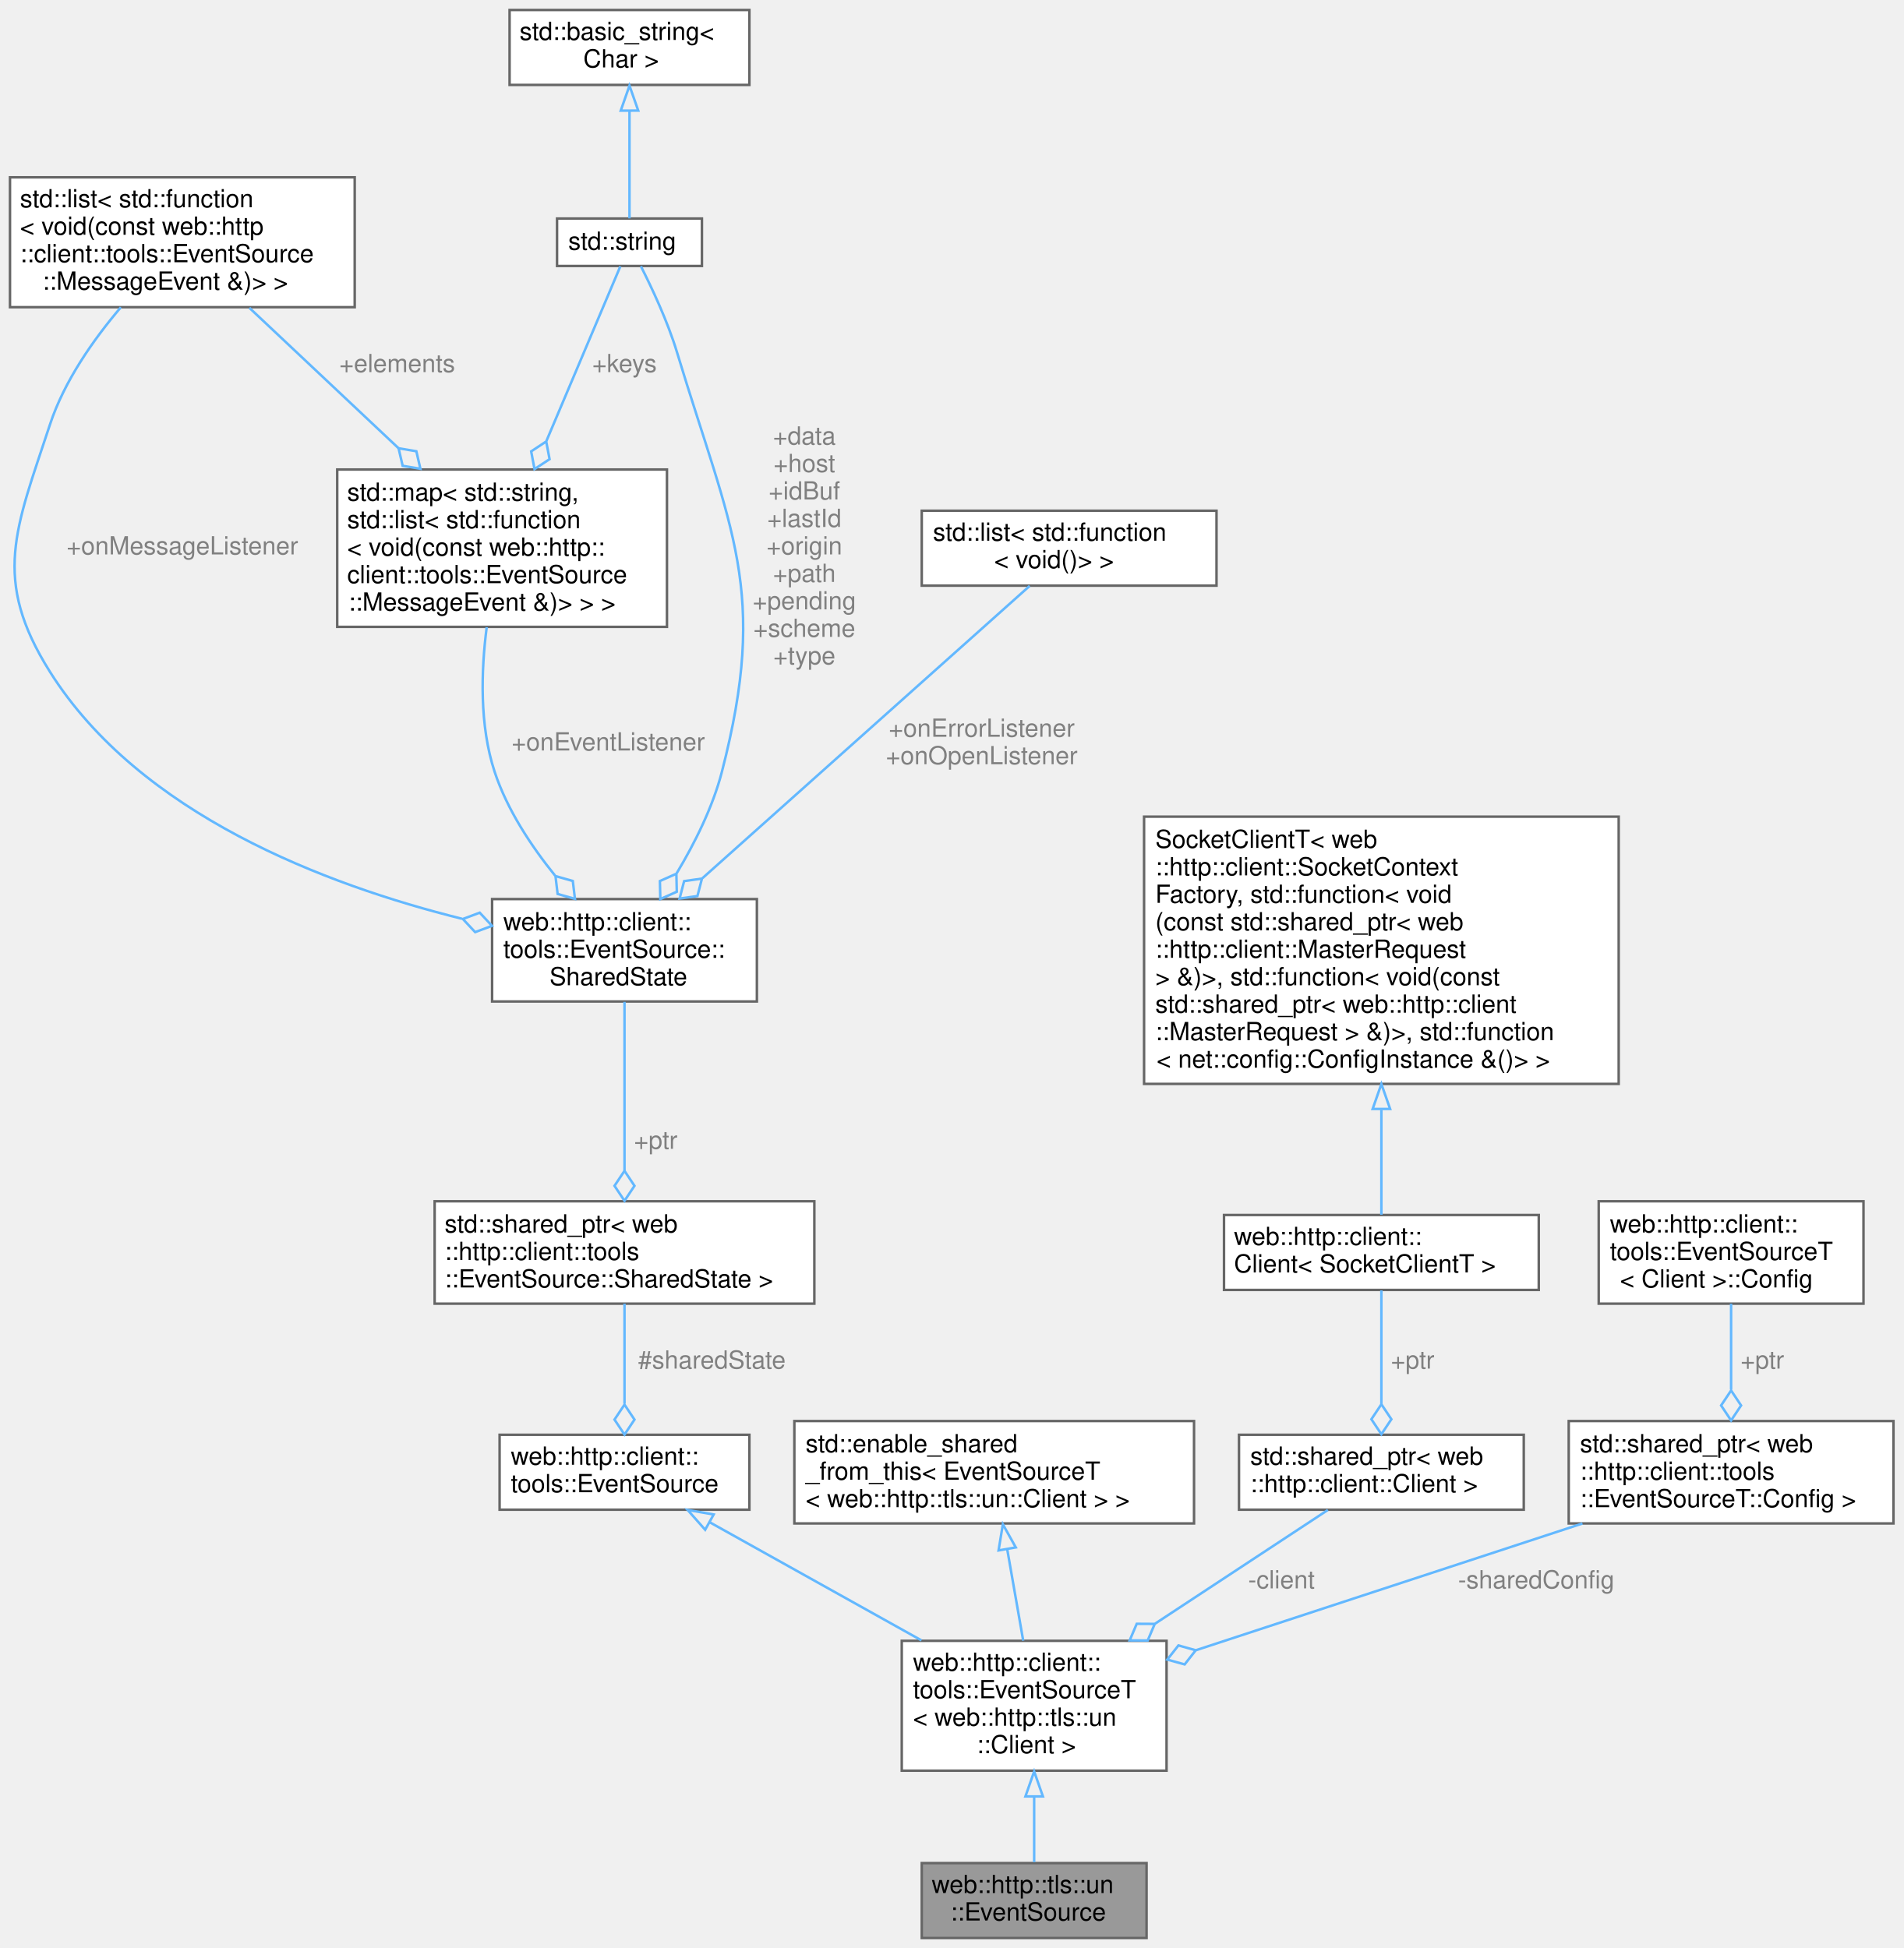
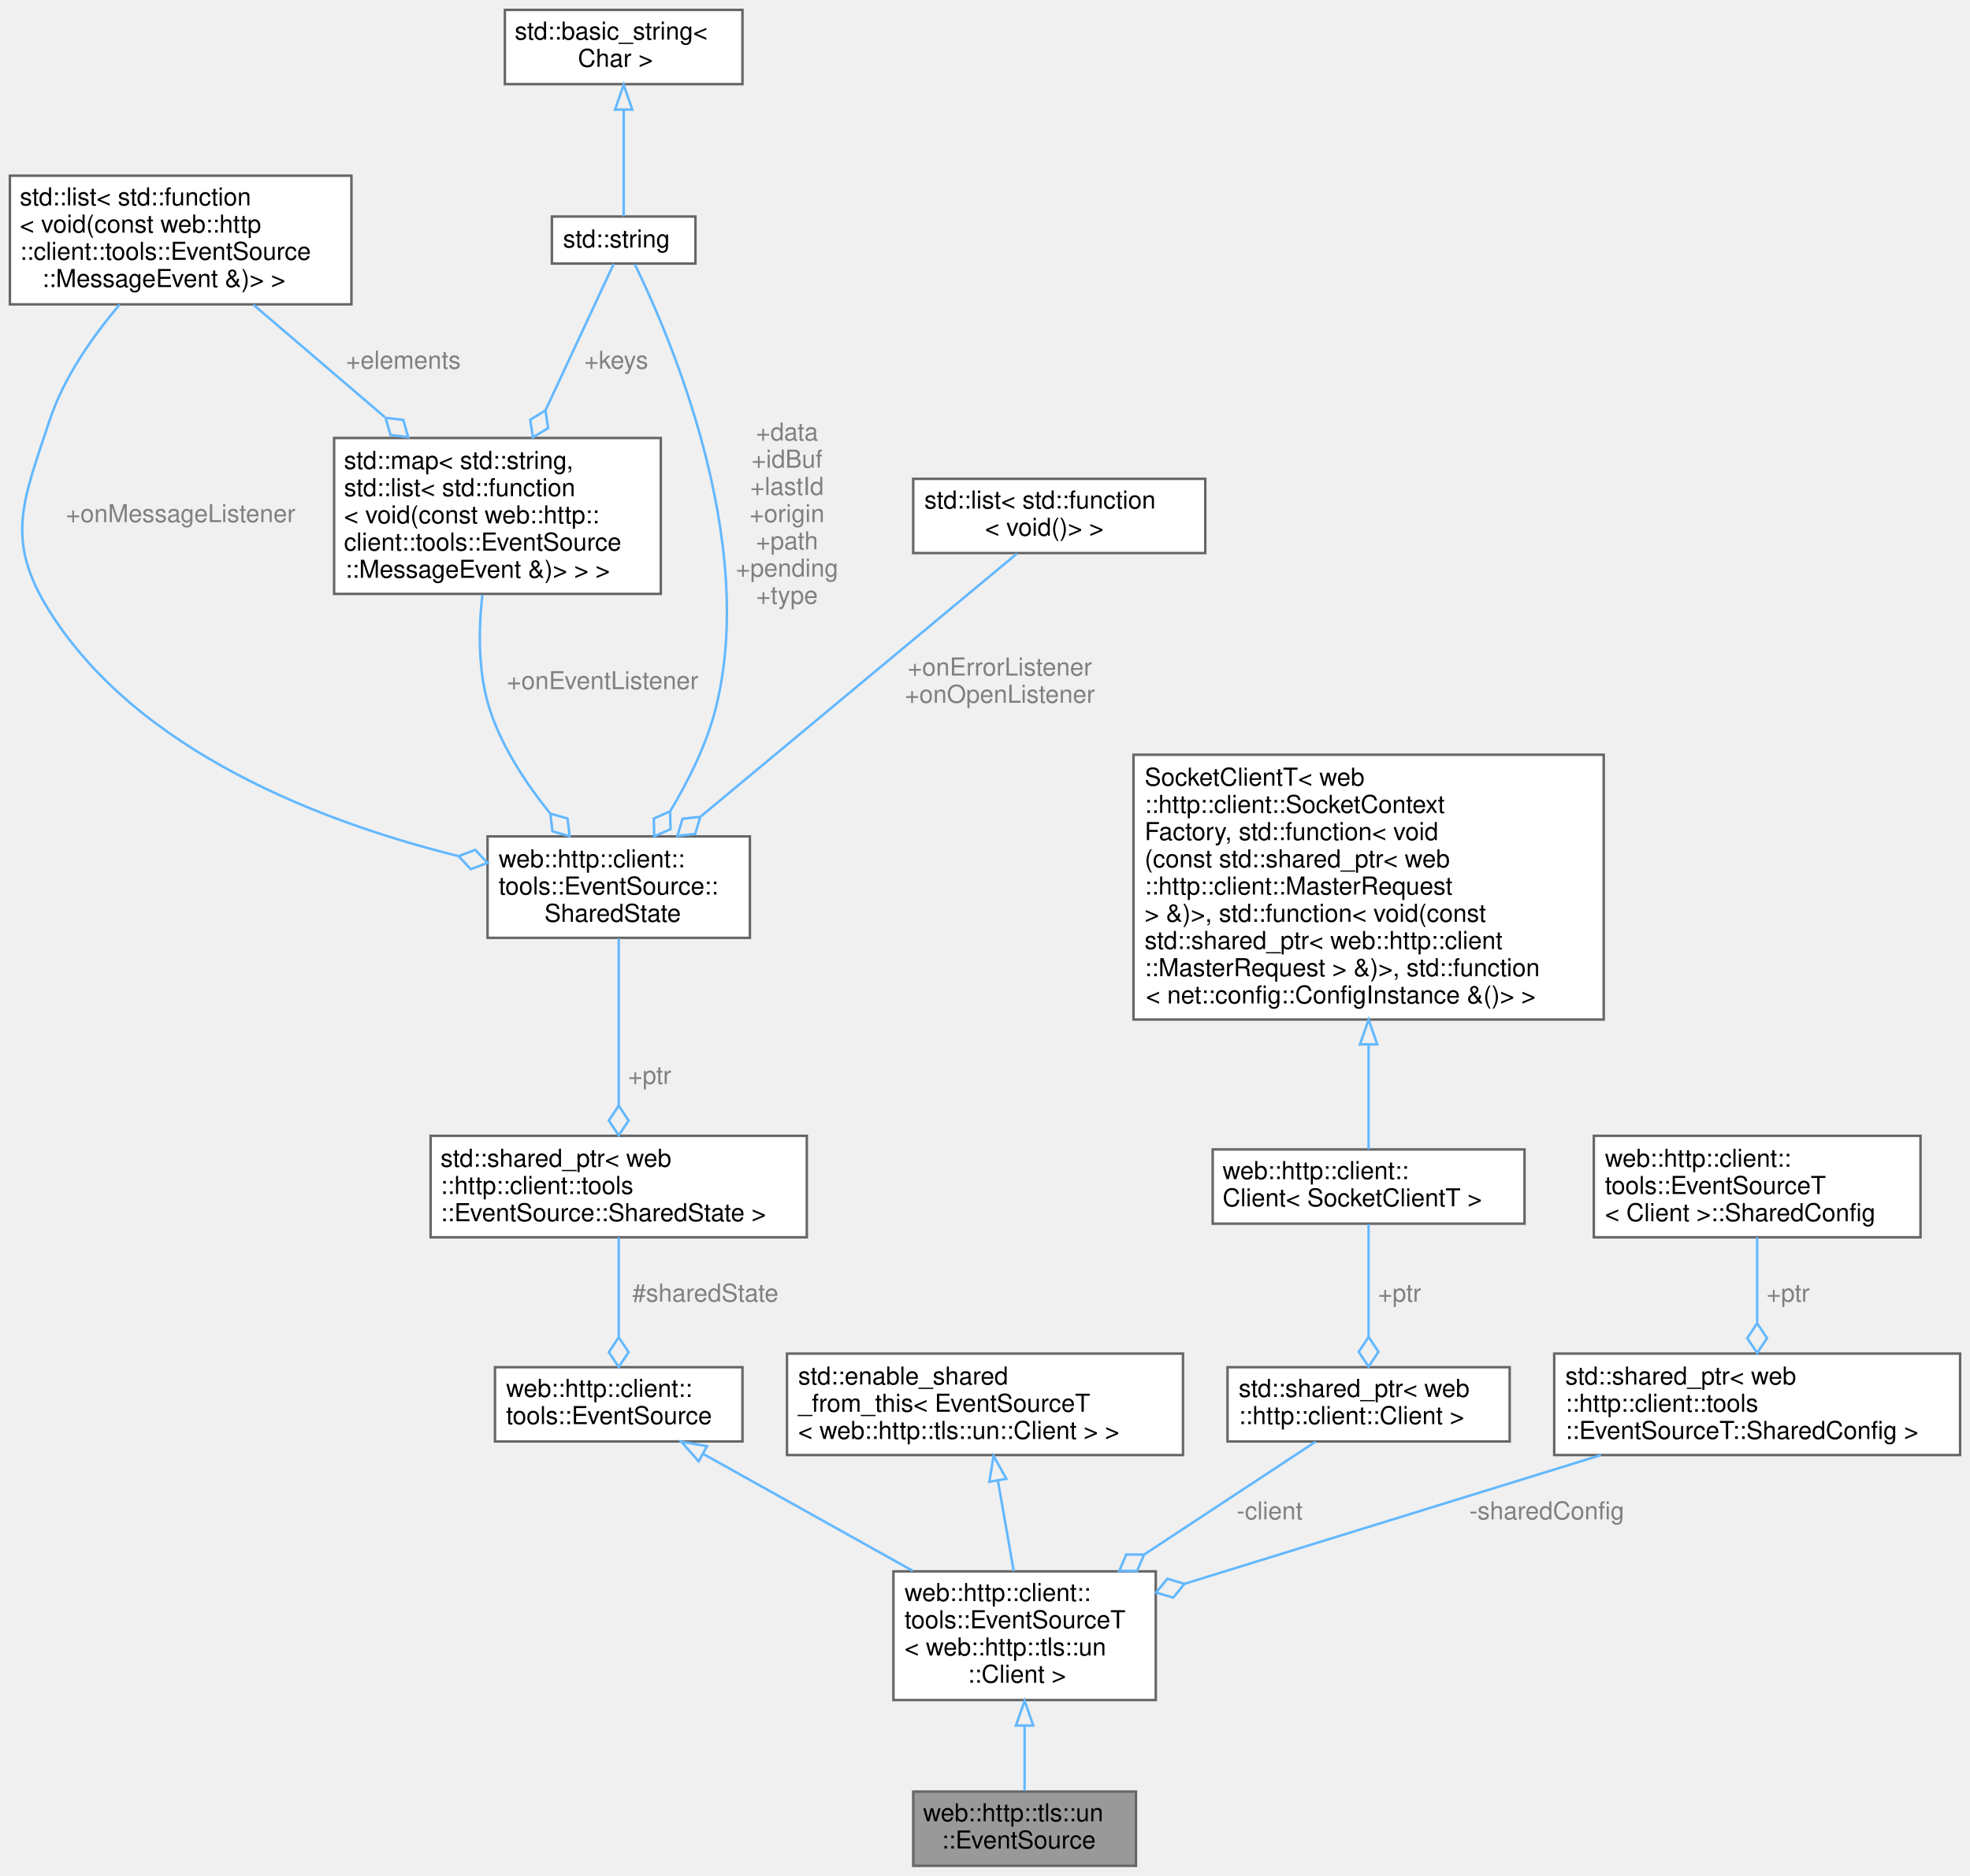
- <svg xmlns="http://www.w3.org/2000/svg" xmlns:xlink="http://www.w3.org/1999/xlink" width="762pt" height="780pt" viewBox="0.00 0.00 762.00 780.00">
-   <g id="graph0" class="graph" transform="scale(1 1) rotate(0) translate(4 776)">
+ <svg xmlns="http://www.w3.org/2000/svg" xmlns:xlink="http://www.w3.org/1999/xlink" width="796pt" height="758pt" viewBox="0.00 0.00 796.00 758.00">
+   <g id="graph0" class="graph" transform="scale(1 1) rotate(0) translate(4 754)">
    <g id="Node000001" class="node">
      <g id="a_Node000001">
        <a xlink:title=" ">
          <polygon fill="#999999" stroke="transparent" points="455,-30 365,-30 365,0 455,0 455,-30" />
          <text text-anchor="start" x="369" y="-18" font-family="Helvetica,sans-Serif" font-size="10.00">web::http::tls::un</text>
          <text text-anchor="start" x="376.5" y="-7" font-family="Helvetica,sans-Serif" font-size="10.00">::EventSource</text>
          <polygon fill="none" stroke="#666666" points="365,0 365,-30 455,-30 455,0 365,0" />
        </a>
      </g>
    </g>
    <g id="Node000002" class="node">
      <g id="a_Node000002">
        <a xlink:href="classweb_1_1http_1_1client_1_1tools_1_1EventSourceT.html" target="_top" xlink:title=" ">
          <polygon fill="white" stroke="transparent" points="463,-119 357,-119 357,-67 463,-67 463,-119" />
          <text text-anchor="start" x="361.5" y="-107" font-family="Helvetica,sans-Serif" font-size="10.00">web::http::client::</text>
          <text text-anchor="start" x="361.5" y="-96" font-family="Helvetica,sans-Serif" font-size="10.00">tools::EventSourceT</text>
          <text text-anchor="start" x="361.5" y="-85" font-family="Helvetica,sans-Serif" font-size="10.00">&lt; web::http::tls::un</text>
          <text text-anchor="start" x="387" y="-74" font-family="Helvetica,sans-Serif" font-size="10.00">::Client &gt;</text>
          <polygon fill="none" stroke="#666666" points="357,-67 357,-119 463,-119 463,-67 357,-67" />
        </a>
      </g>
    </g>
    <g id="edge1_Node000001_Node000002" class="edge">
      <g id="a_edge1_Node000001_Node000002">
        <a xlink:title=" ">
          <path fill="none" stroke="#63b8ff" d="M410,-56.46C410,-47.22 410,-37.78 410,-30.35" />
          <polygon fill="none" stroke="#63b8ff" points="406.5,-56.69 410,-66.69 413.5,-56.69 406.5,-56.69" />
        </a>
      </g>
    </g>
    <g id="Node000003" class="node">
      <g id="a_Node000003">
        <a xlink:href="classweb_1_1http_1_1client_1_1tools_1_1EventSource.html" target="_top" xlink:title=" ">
          <polygon fill="white" stroke="transparent" points="296,-201.5 196,-201.5 196,-171.5 296,-171.5 296,-201.5" />
          <text text-anchor="start" x="200.5" y="-189.5" font-family="Helvetica,sans-Serif" font-size="10.00">web::http::client::</text>
          <text text-anchor="start" x="200.5" y="-178.5" font-family="Helvetica,sans-Serif" font-size="10.00">tools::EventSource</text>
          <polygon fill="none" stroke="#666666" points="196,-171.5 196,-201.5 296,-201.5 296,-171.5 196,-171.5" />
        </a>
      </g>
    </g>
    <g id="edge2_Node000002_Node000003" class="edge">
      <g id="a_edge2_Node000002_Node000003">
        <a xlink:title=" ">
          <path fill="none" stroke="#63b8ff" d="M280.22,-166.41C304.78,-152.7 338.14,-134.09 364.88,-119.17" />
          <polygon fill="none" stroke="#63b8ff" points="278.29,-163.47 271.27,-171.4 281.7,-169.59 278.29,-163.47" />
        </a>
      </g>
    </g>
    <g id="Node000004" class="node">
      <g id="a_Node000004">
        <a xlink:title=" ">
          <polygon fill="white" stroke="transparent" points="322,-295 170,-295 170,-254 322,-254 322,-295" />
          <text text-anchor="start" x="174" y="-282.5" font-family="Helvetica,sans-Serif" font-size="10.00">std::shared_ptr&lt; web</text>
          <text text-anchor="start" x="174" y="-271.5" font-family="Helvetica,sans-Serif" font-size="10.00">::http::client::tools</text>
          <text text-anchor="start" x="174" y="-260.5" font-family="Helvetica,sans-Serif" font-size="10.00">::EventSource::SharedState &gt;</text>
          <polygon fill="none" stroke="#666666" points="170,-254 170,-295 322,-295 322,-254 170,-254" />
        </a>
      </g>
    </g>
    <g id="edge3_Node000003_Node000004" class="edge">
      <g id="a_edge3_Node000003_Node000004">
        <a xlink:title=" ">
          <path fill="none" stroke="#63b8ff" d="M246,-253.99C246,-242.14 246,-226.87 246,-213.95" />
          <polygon fill="none" stroke="#63b8ff" points="246,-213.58 242,-207.58 246,-201.58 250,-207.58 246,-213.58" />
        </a>
      </g>
      <text text-anchor="middle" x="281" y="-228" font-family="Helvetica,sans-Serif" font-size="10.00" fill="grey"> #sharedState</text>
    </g>
    <g id="Node000005" class="node">
      <g id="a_Node000005">
        <a xlink:href="structweb_1_1http_1_1client_1_1tools_1_1EventSource_1_1SharedState.html" target="_top" xlink:title=" ">
          <polygon fill="white" stroke="transparent" points="299,-416 193,-416 193,-375 299,-375 299,-416" />
          <text text-anchor="start" x="197.5" y="-403.5" font-family="Helvetica,sans-Serif" font-size="10.00">web::http::client::</text>
          <text text-anchor="start" x="197.5" y="-392.5" font-family="Helvetica,sans-Serif" font-size="10.00">tools::EventSource::</text>
          <text text-anchor="start" x="216" y="-381.5" font-family="Helvetica,sans-Serif" font-size="10.00">SharedState</text>
          <polygon fill="none" stroke="#666666" points="193,-375 193,-416 299,-416 299,-375 193,-375" />
        </a>
      </g>
    </g>
    <g id="edge4_Node000004_Node000005" class="edge">
      <g id="a_edge4_Node000004_Node000005">
        <a xlink:title=" ">
          <path fill="none" stroke="#63b8ff" d="M246,-374.85C246,-356.5 246,-328.81 246,-307.31" />
          <polygon fill="none" stroke="#63b8ff" points="246,-307.18 242,-301.18 246,-295.18 250,-301.18 246,-307.18" />
        </a>
      </g>
      <text text-anchor="middle" x="258.5" y="-316" font-family="Helvetica,sans-Serif" font-size="10.00" fill="grey"> +ptr</text>
    </g>
    <g id="Node000006" class="node">
      <g id="a_Node000006">
        <a xlink:title=" ">
-           <polygon fill="white" stroke="transparent" points="138,-705 0,-705 0,-653 138,-653 138,-705" />
-           <text text-anchor="start" x="4" y="-693" font-family="Helvetica,sans-Serif" font-size="10.00">std::list&lt; std::function</text>
-           <text text-anchor="start" x="4" y="-682" font-family="Helvetica,sans-Serif" font-size="10.00">&lt; void(const web::http</text>
-           <text text-anchor="start" x="4" y="-671" font-family="Helvetica,sans-Serif" font-size="10.00">::client::tools::EventSource</text>
-           <text text-anchor="start" x="13" y="-660" font-family="Helvetica,sans-Serif" font-size="10.00">::MessageEvent &amp;)&gt; &gt;</text>
-           <polygon fill="none" stroke="#666666" points="0,-653 0,-705 138,-705 138,-653 0,-653" />
+           <polygon fill="white" stroke="transparent" points="138,-683 0,-683 0,-631 138,-631 138,-683" />
+           <text text-anchor="start" x="4" y="-671" font-family="Helvetica,sans-Serif" font-size="10.00">std::list&lt; std::function</text>
+           <text text-anchor="start" x="4" y="-660" font-family="Helvetica,sans-Serif" font-size="10.00">&lt; void(const web::http</text>
+           <text text-anchor="start" x="4" y="-649" font-family="Helvetica,sans-Serif" font-size="10.00">::client::tools::EventSource</text>
+           <text text-anchor="start" x="13" y="-638" font-family="Helvetica,sans-Serif" font-size="10.00">::MessageEvent &amp;)&gt; &gt;</text>
+           <polygon fill="none" stroke="#666666" points="0,-631 0,-683 138,-683 138,-631 0,-631" />
        </a>
      </g>
    </g>
    <g id="edge5_Node000005_Node000006" class="edge">
      <g id="a_edge5_Node000005_Node000006">
        <a xlink:title=" ">
-           <path fill="none" stroke="#63b8ff" d="M44.38,-652.96C33.42,-640.06 21.71,-623.4 16,-606 2.27,-564.2 -7.43,-544.25 16,-507 51.91,-449.91 126.44,-421.65 180.97,-408.11" />
+           <path fill="none" stroke="#63b8ff" d="M44.38,-630.96C33.42,-618.06 21.71,-601.4 16,-584 5.32,-551.49 -2.22,-535.97 16,-507 51.91,-449.91 126.44,-421.65 180.97,-408.11" />
          <polygon fill="none" stroke="#63b8ff" points="181.29,-408.03 186.21,-402.77 192.97,-405.28 188.05,-410.55 181.29,-408.03" />
        </a>
      </g>
-       <text text-anchor="middle" x="69" y="-554" font-family="Helvetica,sans-Serif" font-size="10.00" fill="grey"> +onMessageListener</text>
+       <text text-anchor="middle" x="69" y="-543" font-family="Helvetica,sans-Serif" font-size="10.00" fill="grey"> +onMessageListener</text>
    </g>
    <g id="Node000007" class="node">
      <g id="a_Node000007">
        <a xlink:title=" ">
-           <polygon fill="white" stroke="transparent" points="263,-588 131,-588 131,-525 263,-525 263,-588" />
-           <text text-anchor="start" x="135" y="-575.5" font-family="Helvetica,sans-Serif" font-size="10.00">std::map&lt; std::string,</text>
-           <text text-anchor="start" x="135" y="-564.5" font-family="Helvetica,sans-Serif" font-size="10.00"> std::list&lt; std::function</text>
-           <text text-anchor="start" x="135" y="-553.5" font-family="Helvetica,sans-Serif" font-size="10.00">&lt; void(const web::http::</text>
-           <text text-anchor="start" x="135" y="-542.5" font-family="Helvetica,sans-Serif" font-size="10.00">client::tools::EventSource</text>
-           <text text-anchor="start" x="135.5" y="-531.5" font-family="Helvetica,sans-Serif" font-size="10.00">::MessageEvent &amp;)&gt; &gt; &gt;</text>
-           <polygon fill="none" stroke="#666666" points="131,-525 131,-588 263,-588 263,-525 131,-525" />
+           <polygon fill="white" stroke="transparent" points="263,-577 131,-577 131,-514 263,-514 263,-577" />
+           <text text-anchor="start" x="135" y="-564.5" font-family="Helvetica,sans-Serif" font-size="10.00">std::map&lt; std::string,</text>
+           <text text-anchor="start" x="135" y="-553.5" font-family="Helvetica,sans-Serif" font-size="10.00"> std::list&lt; std::function</text>
+           <text text-anchor="start" x="135" y="-542.5" font-family="Helvetica,sans-Serif" font-size="10.00">&lt; void(const web::http::</text>
+           <text text-anchor="start" x="135" y="-531.5" font-family="Helvetica,sans-Serif" font-size="10.00">client::tools::EventSource</text>
+           <text text-anchor="start" x="135.5" y="-520.5" font-family="Helvetica,sans-Serif" font-size="10.00">::MessageEvent &amp;)&gt; &gt; &gt;</text>
+           <polygon fill="none" stroke="#666666" points="131,-514 131,-577 263,-577 263,-514 131,-514" />
        </a>
      </g>
    </g>
    <g id="edge9_Node000007_Node000006" class="edge">
      <g id="a_edge9_Node000007_Node000006">
        <a xlink:title=" ">
-           <path fill="none" stroke="#63b8ff" d="M95.83,-652.74C113.12,-636.46 135.96,-614.97 155.55,-596.52" />
-           <polygon fill="none" stroke="#63b8ff" points="155.56,-596.51 157.19,-589.49 164.3,-588.29 162.67,-595.31 155.56,-596.51" />
-         </a>
-       </g>
-       <text text-anchor="middle" x="155" y="-627" font-family="Helvetica,sans-Serif" font-size="10.00" fill="grey"> +elements</text>
+           <path fill="none" stroke="#63b8ff" d="M98.37,-630.88C114.06,-617.45 133.73,-600.63 151.37,-585.54" />
+           <polygon fill="none" stroke="#63b8ff" points="151.8,-585.17 153.76,-578.23 160.92,-577.37 158.96,-584.31 151.8,-585.17" />
+         </a>
+       </g>
+       <text text-anchor="middle" x="159" y="-605" font-family="Helvetica,sans-Serif" font-size="10.00" fill="grey"> +elements</text>
    </g>
    <g id="edge6_Node000005_Node000007" class="edge">
      <g id="a_edge6_Node000005_Node000007">
        <a xlink:title=" ">
-           <path fill="none" stroke="#63b8ff" d="M190.84,-524.86C188.59,-507.47 187.9,-485.55 194,-467 198.97,-451.88 208.58,-437.33 218.19,-425.42" />
+           <path fill="none" stroke="#63b8ff" d="M190.91,-513.63C189.28,-499.14 189.12,-481.84 194,-467 198.97,-451.88 208.58,-437.33 218.19,-425.42" />
          <polygon fill="none" stroke="#63b8ff" points="218.37,-425.21 219.23,-418.05 226.17,-416.08 225.31,-423.24 218.37,-425.21" />
        </a>
      </g>
      <text text-anchor="middle" x="239.5" y="-475.5" font-family="Helvetica,sans-Serif" font-size="10.00" fill="grey"> +onEventListener</text>
    </g>
    <g id="Node000008" class="node">
      <g id="a_Node000008">
        <a xlink:title=" ">
-           <polygon fill="white" stroke="transparent" points="277,-688.5 219,-688.5 219,-669.5 277,-669.5 277,-688.5" />
-           <text text-anchor="start" x="223.5" y="-676" font-family="Helvetica,sans-Serif" font-size="10.00">std::string</text>
-           <polygon fill="none" stroke="#666666" points="219,-669.5 219,-688.5 277,-688.5 277,-669.5 219,-669.5" />
+           <polygon fill="white" stroke="transparent" points="277,-666.5 219,-666.5 219,-647.5 277,-647.5 277,-666.5" />
+           <text text-anchor="start" x="223.5" y="-654" font-family="Helvetica,sans-Serif" font-size="10.00">std::string</text>
+           <polygon fill="none" stroke="#666666" points="219,-647.5 219,-666.5 277,-666.5 277,-647.5 219,-647.5" />
        </a>
      </g>
    </g>
    <g id="edge11_Node000005_Node000008" class="edge">
      <g id="a_edge11_Node000005_Node000008">
        <a xlink:title=" ">
-           <path fill="none" stroke="#63b8ff" d="M252.58,-669.35C256.91,-660.83 263.27,-647.34 267,-635 288.72,-563.12 303.77,-539.71 285,-467 281.33,-452.79 274.12,-438.39 266.89,-426.34" />
+           <path fill="none" stroke="#63b8ff" d="M252.47,-647.25C265.72,-620.21 302.72,-535.63 285,-467 281.33,-452.79 274.12,-438.39 266.89,-426.34" />
          <polygon fill="none" stroke="#63b8ff" points="266.77,-426.15 260.17,-423.22 260.34,-416.01 266.93,-418.94 266.77,-426.15" />
        </a>
      </g>
-       <text text-anchor="middle" x="318" y="-598" font-family="Helvetica,sans-Serif" font-size="10.00" fill="grey"> +data</text>
-       <text text-anchor="middle" x="318" y="-587" font-family="Helvetica,sans-Serif" font-size="10.00" fill="grey">+host</text>
-       <text text-anchor="middle" x="318" y="-576" font-family="Helvetica,sans-Serif" font-size="10.00" fill="grey">+idBuf</text>
-       <text text-anchor="middle" x="318" y="-565" font-family="Helvetica,sans-Serif" font-size="10.00" fill="grey">+lastId</text>
-       <text text-anchor="middle" x="318" y="-554" font-family="Helvetica,sans-Serif" font-size="10.00" fill="grey">+origin</text>
-       <text text-anchor="middle" x="318" y="-543" font-family="Helvetica,sans-Serif" font-size="10.00" fill="grey">+path</text>
-       <text text-anchor="middle" x="318" y="-532" font-family="Helvetica,sans-Serif" font-size="10.00" fill="grey">+pending</text>
-       <text text-anchor="middle" x="318" y="-521" font-family="Helvetica,sans-Serif" font-size="10.00" fill="grey">+scheme</text>
-       <text text-anchor="middle" x="318" y="-510" font-family="Helvetica,sans-Serif" font-size="10.00" fill="grey">+type</text>
+       <text text-anchor="middle" x="314" y="-576" font-family="Helvetica,sans-Serif" font-size="10.00" fill="grey"> +data</text>
+       <text text-anchor="middle" x="314" y="-565" font-family="Helvetica,sans-Serif" font-size="10.00" fill="grey">+idBuf</text>
+       <text text-anchor="middle" x="314" y="-554" font-family="Helvetica,sans-Serif" font-size="10.00" fill="grey">+lastId</text>
+       <text text-anchor="middle" x="314" y="-543" font-family="Helvetica,sans-Serif" font-size="10.00" fill="grey">+origin</text>
+       <text text-anchor="middle" x="314" y="-532" font-family="Helvetica,sans-Serif" font-size="10.00" fill="grey">+path</text>
+       <text text-anchor="middle" x="314" y="-521" font-family="Helvetica,sans-Serif" font-size="10.00" fill="grey">+pending</text>
+       <text text-anchor="middle" x="314" y="-510" font-family="Helvetica,sans-Serif" font-size="10.00" fill="grey">+type</text>
    </g>
    <g id="edge7_Node000007_Node000008" class="edge">
      <g id="a_edge7_Node000007_Node000008">
        <a xlink:title=" ">
-           <path fill="none" stroke="#63b8ff" d="M244.33,-669.33C238.19,-654.83 225.45,-624.72 214.73,-599.4" />
-           <polygon fill="none" stroke="#63b8ff" points="214.66,-599.23 208.64,-595.26 209.98,-588.18 216.01,-592.14 214.66,-599.23" />
-         </a>
-       </g>
-       <text text-anchor="middle" x="246" y="-627" font-family="Helvetica,sans-Serif" font-size="10.00" fill="grey"> +keys</text>
+           <path fill="none" stroke="#63b8ff" d="M244,-647.41C238.08,-634.7 226.6,-610.05 216.46,-588.29" />
+           <polygon fill="none" stroke="#63b8ff" points="216.39,-588.13 210.23,-584.38 211.33,-577.26 217.48,-581.01 216.39,-588.13" />
+         </a>
+       </g>
+       <text text-anchor="middle" x="245" y="-605" font-family="Helvetica,sans-Serif" font-size="10.00" fill="grey"> +keys</text>
    </g>
    <g id="Node000009" class="node">
      <g id="a_Node000009">
        <a xlink:title=" ">
-           <polygon fill="white" stroke="transparent" points="296,-772 200,-772 200,-742 296,-742 296,-772" />
-           <text text-anchor="start" x="204" y="-760" font-family="Helvetica,sans-Serif" font-size="10.00">std::basic_string&lt;</text>
-           <text text-anchor="start" x="229.5" y="-749" font-family="Helvetica,sans-Serif" font-size="10.00"> Char &gt;</text>
-           <polygon fill="none" stroke="#666666" points="200,-742 200,-772 296,-772 296,-742 200,-742" />
+           <polygon fill="white" stroke="transparent" points="296,-750 200,-750 200,-720 296,-720 296,-750" />
+           <text text-anchor="start" x="204" y="-738" font-family="Helvetica,sans-Serif" font-size="10.00">std::basic_string&lt;</text>
+           <text text-anchor="start" x="229.5" y="-727" font-family="Helvetica,sans-Serif" font-size="10.00"> Char &gt;</text>
+           <polygon fill="none" stroke="#666666" points="200,-720 200,-750 296,-750 296,-720 200,-720" />
        </a>
      </g>
    </g>
    <g id="edge8_Node000008_Node000009" class="edge">
      <g id="a_edge8_Node000008_Node000009">
        <a xlink:title=" ">
-           <path fill="none" stroke="#63b8ff" d="M248,-731.67C248,-716.9 248,-698.95 248,-688.56" />
-           <polygon fill="none" stroke="#63b8ff" points="244.5,-731.7 248,-741.7 251.5,-731.71 244.5,-731.7" />
+           <path fill="none" stroke="#63b8ff" d="M248,-709.67C248,-694.9 248,-676.95 248,-666.56" />
+           <polygon fill="none" stroke="#63b8ff" points="244.5,-709.7 248,-719.7 251.5,-709.71 244.5,-709.7" />
        </a>
      </g>
    </g>
    <g id="Node000010" class="node">
      <g id="a_Node000010">
        <a xlink:title=" ">
-           <polygon fill="white" stroke="transparent" points="483,-571.5 365,-571.5 365,-541.5 483,-541.5 483,-571.5" />
-           <text text-anchor="start" x="369.5" y="-559.5" font-family="Helvetica,sans-Serif" font-size="10.00">std::list&lt; std::function</text>
-           <text text-anchor="start" x="394" y="-548.5" font-family="Helvetica,sans-Serif" font-size="10.00">&lt; void()&gt; &gt;</text>
-           <polygon fill="none" stroke="#666666" points="365,-541.5 365,-571.5 483,-571.5 483,-541.5 365,-541.5" />
+           <polygon fill="white" stroke="transparent" points="483,-560.5 365,-560.5 365,-530.5 483,-530.5 483,-560.5" />
+           <text text-anchor="start" x="369.5" y="-548.5" font-family="Helvetica,sans-Serif" font-size="10.00">std::list&lt; std::function</text>
+           <text text-anchor="start" x="394" y="-537.5" font-family="Helvetica,sans-Serif" font-size="10.00">&lt; void()&gt; &gt;</text>
+           <polygon fill="none" stroke="#666666" points="365,-530.5 365,-560.5 483,-560.5 483,-530.5 365,-530.5" />
        </a>
      </g>
    </g>
    <g id="edge10_Node000005_Node000010" class="edge">
      <g id="a_edge10_Node000005_Node000010">
        <a xlink:title=" ">
-           <path fill="none" stroke="#63b8ff" d="M408.2,-541.39C378.87,-515.19 315.49,-458.57 277.22,-424.38" />
-           <polygon fill="none" stroke="#63b8ff" points="277.01,-424.2 269.87,-423.19 268.06,-416.21 275.2,-417.22 277.01,-424.2" />
-         </a>
-       </g>
-       <text text-anchor="middle" x="389" y="-481" font-family="Helvetica,sans-Serif" font-size="10.00" fill="grey"> +onErrorListener</text>
-       <text text-anchor="middle" x="389" y="-470" font-family="Helvetica,sans-Serif" font-size="10.00" fill="grey">+onOpenListener</text>
+           <path fill="none" stroke="#63b8ff" d="M406.93,-530.31C377.62,-505.93 317.2,-455.7 279.31,-424.19" />
+           <polygon fill="none" stroke="#63b8ff" points="278.95,-423.9 271.78,-423.14 269.73,-416.23 276.9,-416.99 278.95,-423.9" />
+         </a>
+       </g>
+       <text text-anchor="middle" x="400" y="-481" font-family="Helvetica,sans-Serif" font-size="10.00" fill="grey"> +onErrorListener</text>
+       <text text-anchor="middle" x="400" y="-470" font-family="Helvetica,sans-Serif" font-size="10.00" fill="grey">+onOpenListener</text>
    </g>
    <g id="Node000011" class="node">
      <g id="a_Node000011">
        <a xlink:title=" ">
          <polygon fill="white" stroke="transparent" points="474,-207 314,-207 314,-166 474,-166 474,-207" />
          <text text-anchor="start" x="318.5" y="-194.5" font-family="Helvetica,sans-Serif" font-size="10.00">std::enable_shared</text>
          <text text-anchor="start" x="318.5" y="-183.5" font-family="Helvetica,sans-Serif" font-size="10.00">_from_this&lt; EventSourceT</text>
          <text text-anchor="start" x="318.5" y="-172.5" font-family="Helvetica,sans-Serif" font-size="10.00">&lt; web::http::tls::un::Client &gt; &gt;</text>
          <polygon fill="none" stroke="#666666" points="314,-166 314,-207 474,-207 474,-166 314,-166" />
        </a>
      </g>
    </g>
    <g id="edge12_Node000002_Node000011" class="edge">
      <g id="a_edge12_Node000002_Node000011">
        <a xlink:title=" ">
          <path fill="none" stroke="#63b8ff" d="M399.2,-155.74C401.28,-143.89 403.64,-130.4 405.62,-119.05" />
          <polygon fill="none" stroke="#63b8ff" points="395.75,-155.19 397.47,-165.65 402.64,-156.4 395.75,-155.19" />
        </a>
      </g>
    </g>
    <g id="Node000012" class="node">
      <g id="a_Node000012">
        <a xlink:title=" ">
          <polygon fill="white" stroke="transparent" points="606,-201.5 492,-201.5 492,-171.5 606,-171.5 606,-201.5" />
          <text text-anchor="start" x="496.5" y="-189.5" font-family="Helvetica,sans-Serif" font-size="10.00">std::shared_ptr&lt; web</text>
          <text text-anchor="start" x="496.5" y="-178.5" font-family="Helvetica,sans-Serif" font-size="10.00">::http::client::Client &gt;</text>
          <polygon fill="none" stroke="#666666" points="492,-171.5 492,-201.5 606,-201.5 606,-171.5 492,-171.5" />
        </a>
      </g>
    </g>
    <g id="edge13_Node000002_Node000012" class="edge">
      <g id="a_edge13_Node000002_Node000012">
        <a xlink:title=" ">
          <path fill="none" stroke="#63b8ff" d="M527.59,-171.4C509.21,-159.31 482.04,-141.42 458.44,-125.89" />
          <polygon fill="none" stroke="#63b8ff" points="458.27,-125.77 451.06,-125.81 448.24,-119.17 455.45,-119.13 458.27,-125.77" />
        </a>
      </g>
      <text text-anchor="middle" x="509" y="-140" font-family="Helvetica,sans-Serif" font-size="10.00" fill="grey"> -client</text>
    </g>
    <g id="Node000013" class="node">
      <g id="a_Node000013">
        <a xlink:href="classweb_1_1http_1_1client_1_1Client.html" target="_top" xlink:title=" ">
          <polygon fill="white" stroke="transparent" points="612,-289.5 486,-289.5 486,-259.5 612,-259.5 612,-289.5" />
          <text text-anchor="start" x="490" y="-277.5" font-family="Helvetica,sans-Serif" font-size="10.00">web::http::client::</text>
          <text text-anchor="start" x="490" y="-266.5" font-family="Helvetica,sans-Serif" font-size="10.00">Client&lt; SocketClientT &gt;</text>
          <polygon fill="none" stroke="#666666" points="486,-259.5 486,-289.5 612,-289.5 612,-259.5 486,-259.5" />
        </a>
      </g>
    </g>
    <g id="edge14_Node000012_Node000013" class="edge">
      <g id="a_edge14_Node000012_Node000013">
        <a xlink:title=" ">
          <path fill="none" stroke="#63b8ff" d="M549,-259.3C549,-246.97 549,-228.81 549,-213.83" />
          <polygon fill="none" stroke="#63b8ff" points="549,-213.72 545,-207.72 549,-201.72 553,-207.72 549,-213.72" />
        </a>
      </g>
      <text text-anchor="middle" x="561.5" y="-228" font-family="Helvetica,sans-Serif" font-size="10.00" fill="grey"> +ptr</text>
    </g>
    <g id="Node000014" class="node">
      <g id="a_Node000014">
        <a xlink:title=" ">
          <polygon fill="white" stroke="transparent" points="644,-449 454,-449 454,-342 644,-342 644,-449" />
          <text text-anchor="start" x="458.5" y="-436.5" font-family="Helvetica,sans-Serif" font-size="10.00">SocketClientT&lt; web</text>
          <text text-anchor="start" x="458.5" y="-425.5" font-family="Helvetica,sans-Serif" font-size="10.00">::http::client::SocketContext</text>
          <text text-anchor="start" x="458.5" y="-414.5" font-family="Helvetica,sans-Serif" font-size="10.00">Factory, std::function&lt; void</text>
          <text text-anchor="start" x="458.5" y="-403.5" font-family="Helvetica,sans-Serif" font-size="10.00">(const std::shared_ptr&lt; web</text>
          <text text-anchor="start" x="458.5" y="-392.5" font-family="Helvetica,sans-Serif" font-size="10.00">::http::client::MasterRequest</text>
          <text text-anchor="start" x="458.5" y="-381.5" font-family="Helvetica,sans-Serif" font-size="10.00"> &gt; &amp;)&gt;, std::function&lt; void(const</text>
          <text text-anchor="start" x="458.5" y="-370.5" font-family="Helvetica,sans-Serif" font-size="10.00"> std::shared_ptr&lt; web::http::client</text>
          <text text-anchor="start" x="458.5" y="-359.5" font-family="Helvetica,sans-Serif" font-size="10.00">::MasterRequest &gt; &amp;)&gt;, std::function</text>
          <text text-anchor="start" x="459" y="-348.5" font-family="Helvetica,sans-Serif" font-size="10.00">&lt; net::config::ConfigInstance &amp;()&gt; &gt;</text>
          <polygon fill="none" stroke="#666666" points="454,-342 454,-449 644,-449 644,-342 454,-342" />
        </a>
      </g>
    </g>
    <g id="edge15_Node000013_Node000014" class="edge">
      <g id="a_edge15_Node000013_Node000014">
        <a xlink:title=" ">
          <path fill="none" stroke="#63b8ff" d="M549,-331.57C549,-315.77 549,-300.29 549,-289.61" />
          <polygon fill="none" stroke="#63b8ff" points="545.5,-331.96 549,-341.96 552.5,-331.96 545.5,-331.96" />
        </a>
      </g>
    </g>
    <g id="Node000015" class="node">
      <g id="a_Node000015">
        <a xlink:title=" ">
-           <polygon fill="white" stroke="transparent" points="754,-207 624,-207 624,-166 754,-166 754,-207" />
+           <polygon fill="white" stroke="transparent" points="788,-207 624,-207 624,-166 788,-166 788,-207" />
          <text text-anchor="start" x="628.5" y="-194.5" font-family="Helvetica,sans-Serif" font-size="10.00">std::shared_ptr&lt; web</text>
          <text text-anchor="start" x="628.5" y="-183.5" font-family="Helvetica,sans-Serif" font-size="10.00">::http::client::tools</text>
-           <text text-anchor="start" x="628.5" y="-172.5" font-family="Helvetica,sans-Serif" font-size="10.00">::EventSourceT::Config &gt;</text>
-           <polygon fill="none" stroke="#666666" points="624,-166 624,-207 754,-207 754,-166 624,-166" />
+           <text text-anchor="start" x="628.5" y="-172.5" font-family="Helvetica,sans-Serif" font-size="10.00">::EventSourceT::SharedConfig &gt;</text>
+           <polygon fill="none" stroke="#666666" points="624,-166 624,-207 788,-207 788,-166 624,-166" />
        </a>
      </g>
    </g>
    <g id="edge16_Node000002_Node000015" class="edge">
      <g id="a_edge16_Node000002_Node000015">
        <a xlink:title=" ">
-           <path fill="none" stroke="#63b8ff" d="M629.49,-165.98C584.05,-151.08 521.51,-130.57 474.8,-115.25" />
-           <polygon fill="none" stroke="#63b8ff" points="474.69,-115.22 467.75,-117.15 463.29,-111.48 470.24,-109.55 474.69,-115.22" />
-         </a>
-       </g>
-       <text text-anchor="middle" x="611" y="-140" font-family="Helvetica,sans-Serif" font-size="10.00" fill="grey"> -sharedConfig</text>
+           <path fill="none" stroke="#63b8ff" d="M642.86,-165.98C593.35,-150.68 524.7,-129.45 474.77,-114.02" />
+           <polygon fill="none" stroke="#63b8ff" points="474.6,-113.97 467.69,-116.02 463.14,-110.43 470.05,-108.38 474.6,-113.97" />
+         </a>
+       </g>
+       <text text-anchor="middle" x="621" y="-140" font-family="Helvetica,sans-Serif" font-size="10.00" fill="grey"> -sharedConfig</text>
    </g>
    <g id="Node000016" class="node">
      <g id="a_Node000016">
-         <a xlink:href="structweb_1_1http_1_1client_1_1tools_1_1EventSourceT_1_1Config.html" target="_top" xlink:title=" ">
-           <polygon fill="white" stroke="transparent" points="742,-295 636,-295 636,-254 742,-254 742,-295" />
-           <text text-anchor="start" x="640.5" y="-282.5" font-family="Helvetica,sans-Serif" font-size="10.00">web::http::client::</text>
-           <text text-anchor="start" x="640.5" y="-271.5" font-family="Helvetica,sans-Serif" font-size="10.00">tools::EventSourceT</text>
-           <text text-anchor="start" x="644.5" y="-260.5" font-family="Helvetica,sans-Serif" font-size="10.00">&lt; Client &gt;::Config</text>
-           <polygon fill="none" stroke="#666666" points="636,-254 636,-295 742,-295 742,-254 636,-254" />
+         <a xlink:href="structweb_1_1http_1_1client_1_1tools_1_1EventSourceT_1_1SharedConfig.html" target="_top" xlink:title=" ">
+           <polygon fill="white" stroke="transparent" points="772,-295 640,-295 640,-254 772,-254 772,-295" />
+           <text text-anchor="start" x="644.5" y="-282.5" font-family="Helvetica,sans-Serif" font-size="10.00">web::http::client::</text>
+           <text text-anchor="start" x="644.5" y="-271.5" font-family="Helvetica,sans-Serif" font-size="10.00">tools::EventSourceT</text>
+           <text text-anchor="start" x="644.5" y="-260.5" font-family="Helvetica,sans-Serif" font-size="10.00">&lt; Client &gt;::SharedConfig</text>
+           <polygon fill="none" stroke="#666666" points="640,-254 640,-295 772,-295 772,-254 640,-254" />
        </a>
      </g>
    </g>
    <g id="edge17_Node000015_Node000016" class="edge">
      <g id="a_edge17_Node000015_Node000016">
        <a xlink:title=" ">
-           <path fill="none" stroke="#63b8ff" d="M689,-253.99C689,-243.83 689,-231.16 689,-219.61" />
-           <polygon fill="none" stroke="#63b8ff" points="689,-219.24 685,-213.24 689,-207.24 693,-213.24 689,-219.24" />
-         </a>
-       </g>
-       <text text-anchor="middle" x="701.5" y="-228" font-family="Helvetica,sans-Serif" font-size="10.00" fill="grey"> +ptr</text>
+           <path fill="none" stroke="#63b8ff" d="M706,-253.99C706,-243.83 706,-231.16 706,-219.61" />
+           <polygon fill="none" stroke="#63b8ff" points="706,-219.24 702,-213.24 706,-207.24 710,-213.24 706,-219.24" />
+         </a>
+       </g>
+       <text text-anchor="middle" x="718.5" y="-228" font-family="Helvetica,sans-Serif" font-size="10.00" fill="grey"> +ptr</text>
    </g>
  </g>
</svg>
